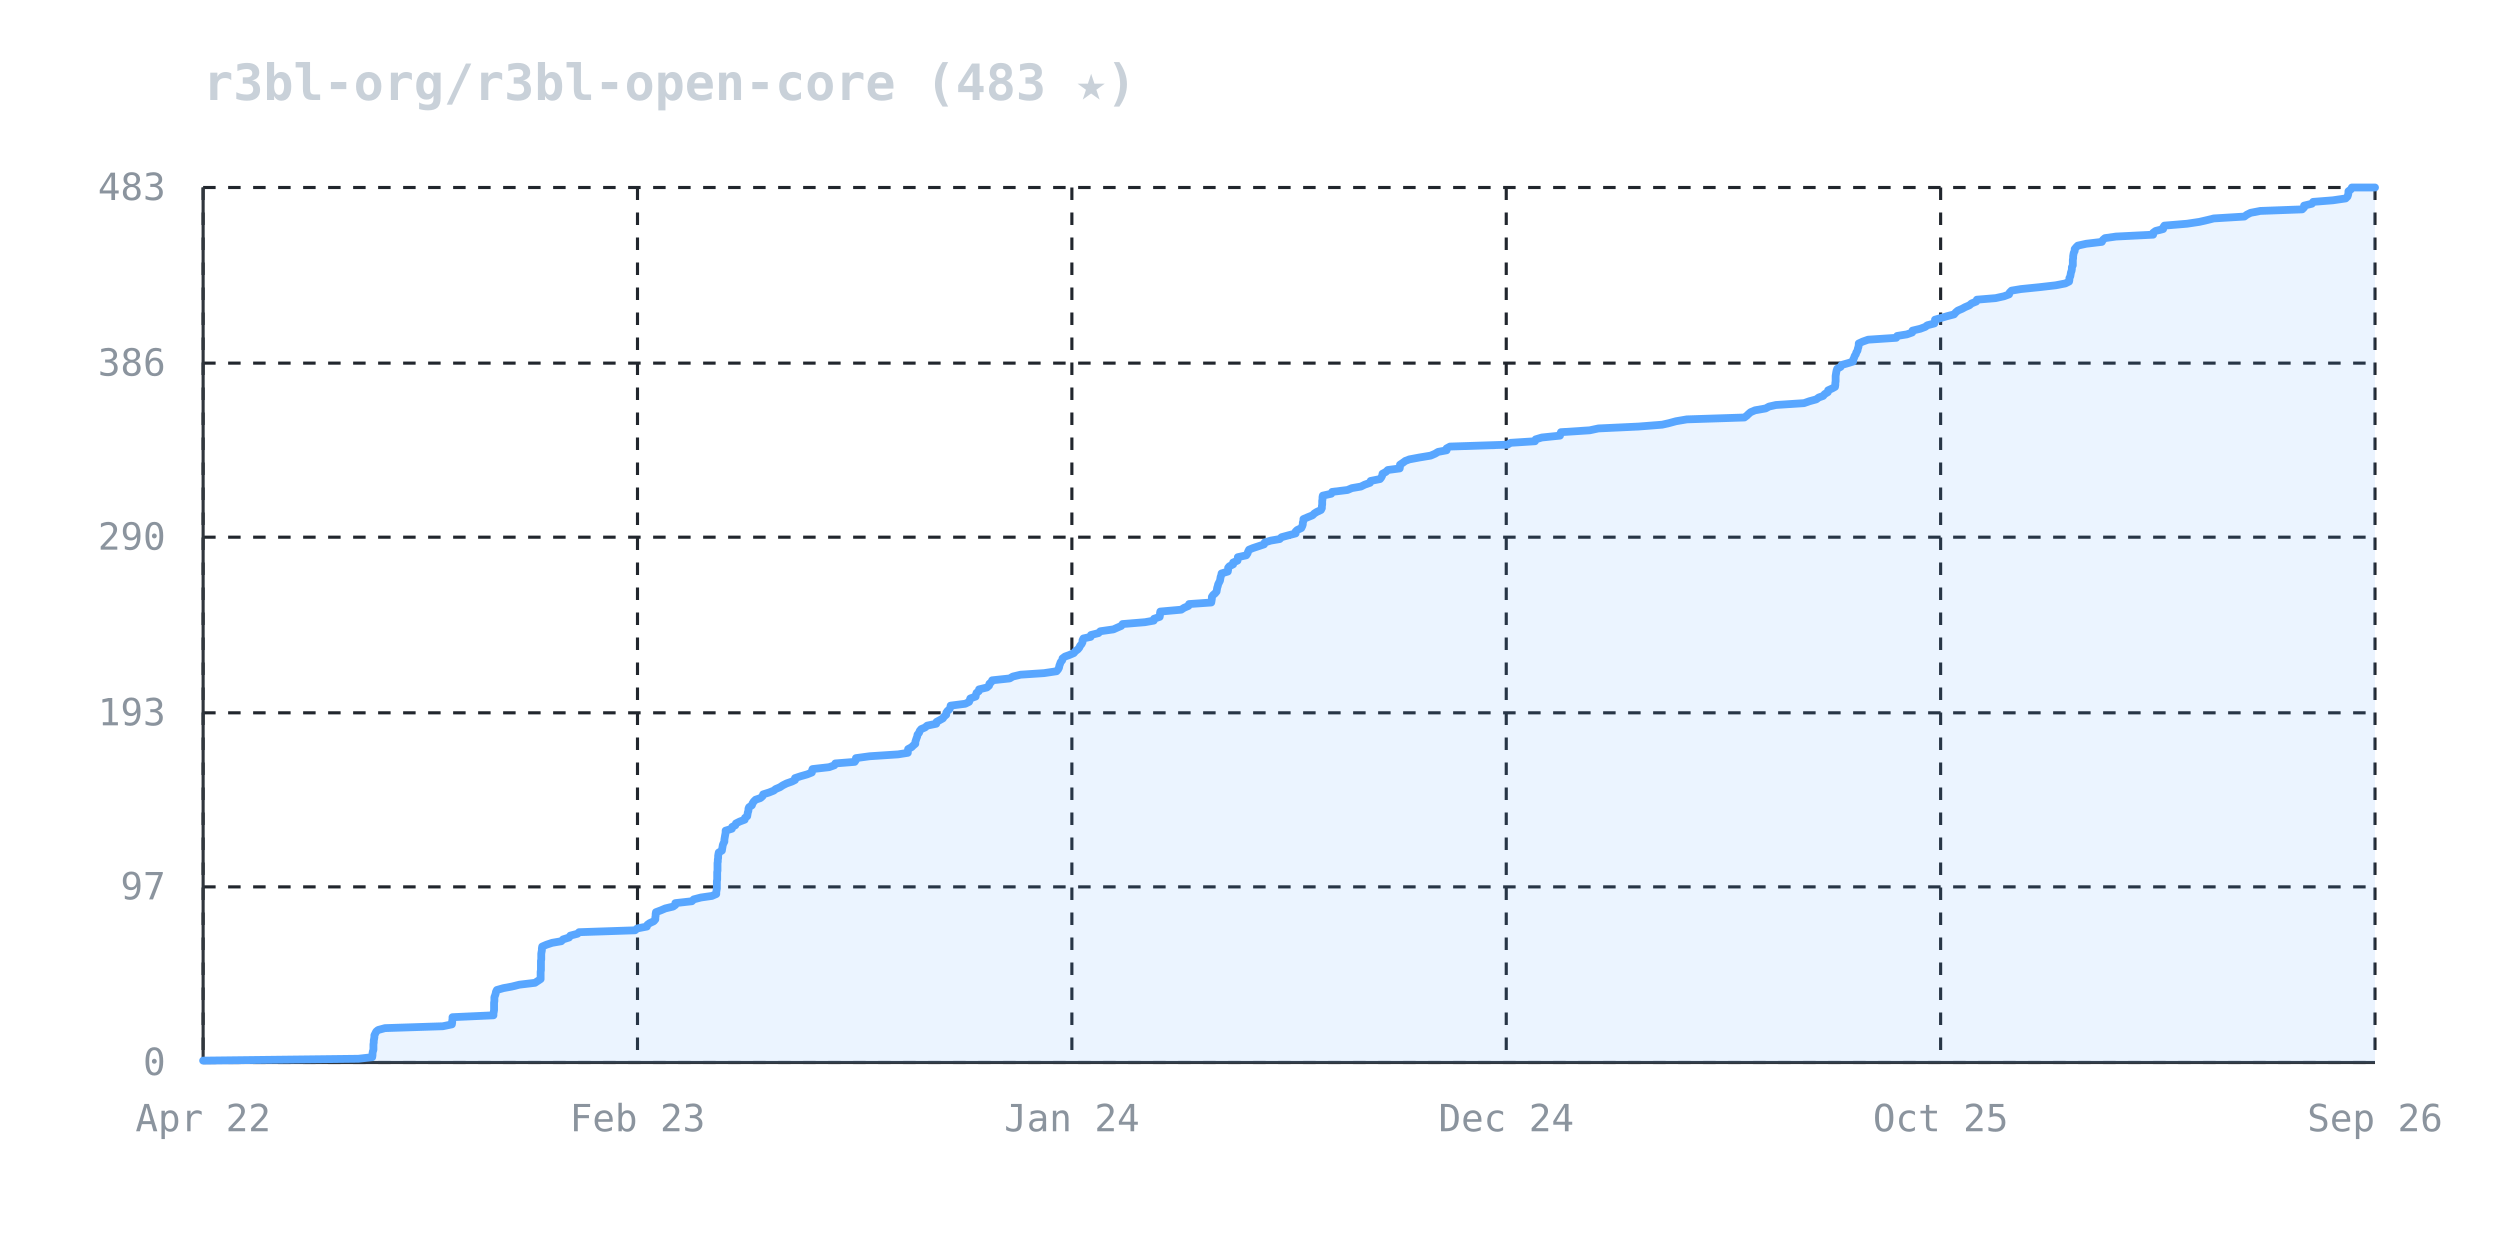
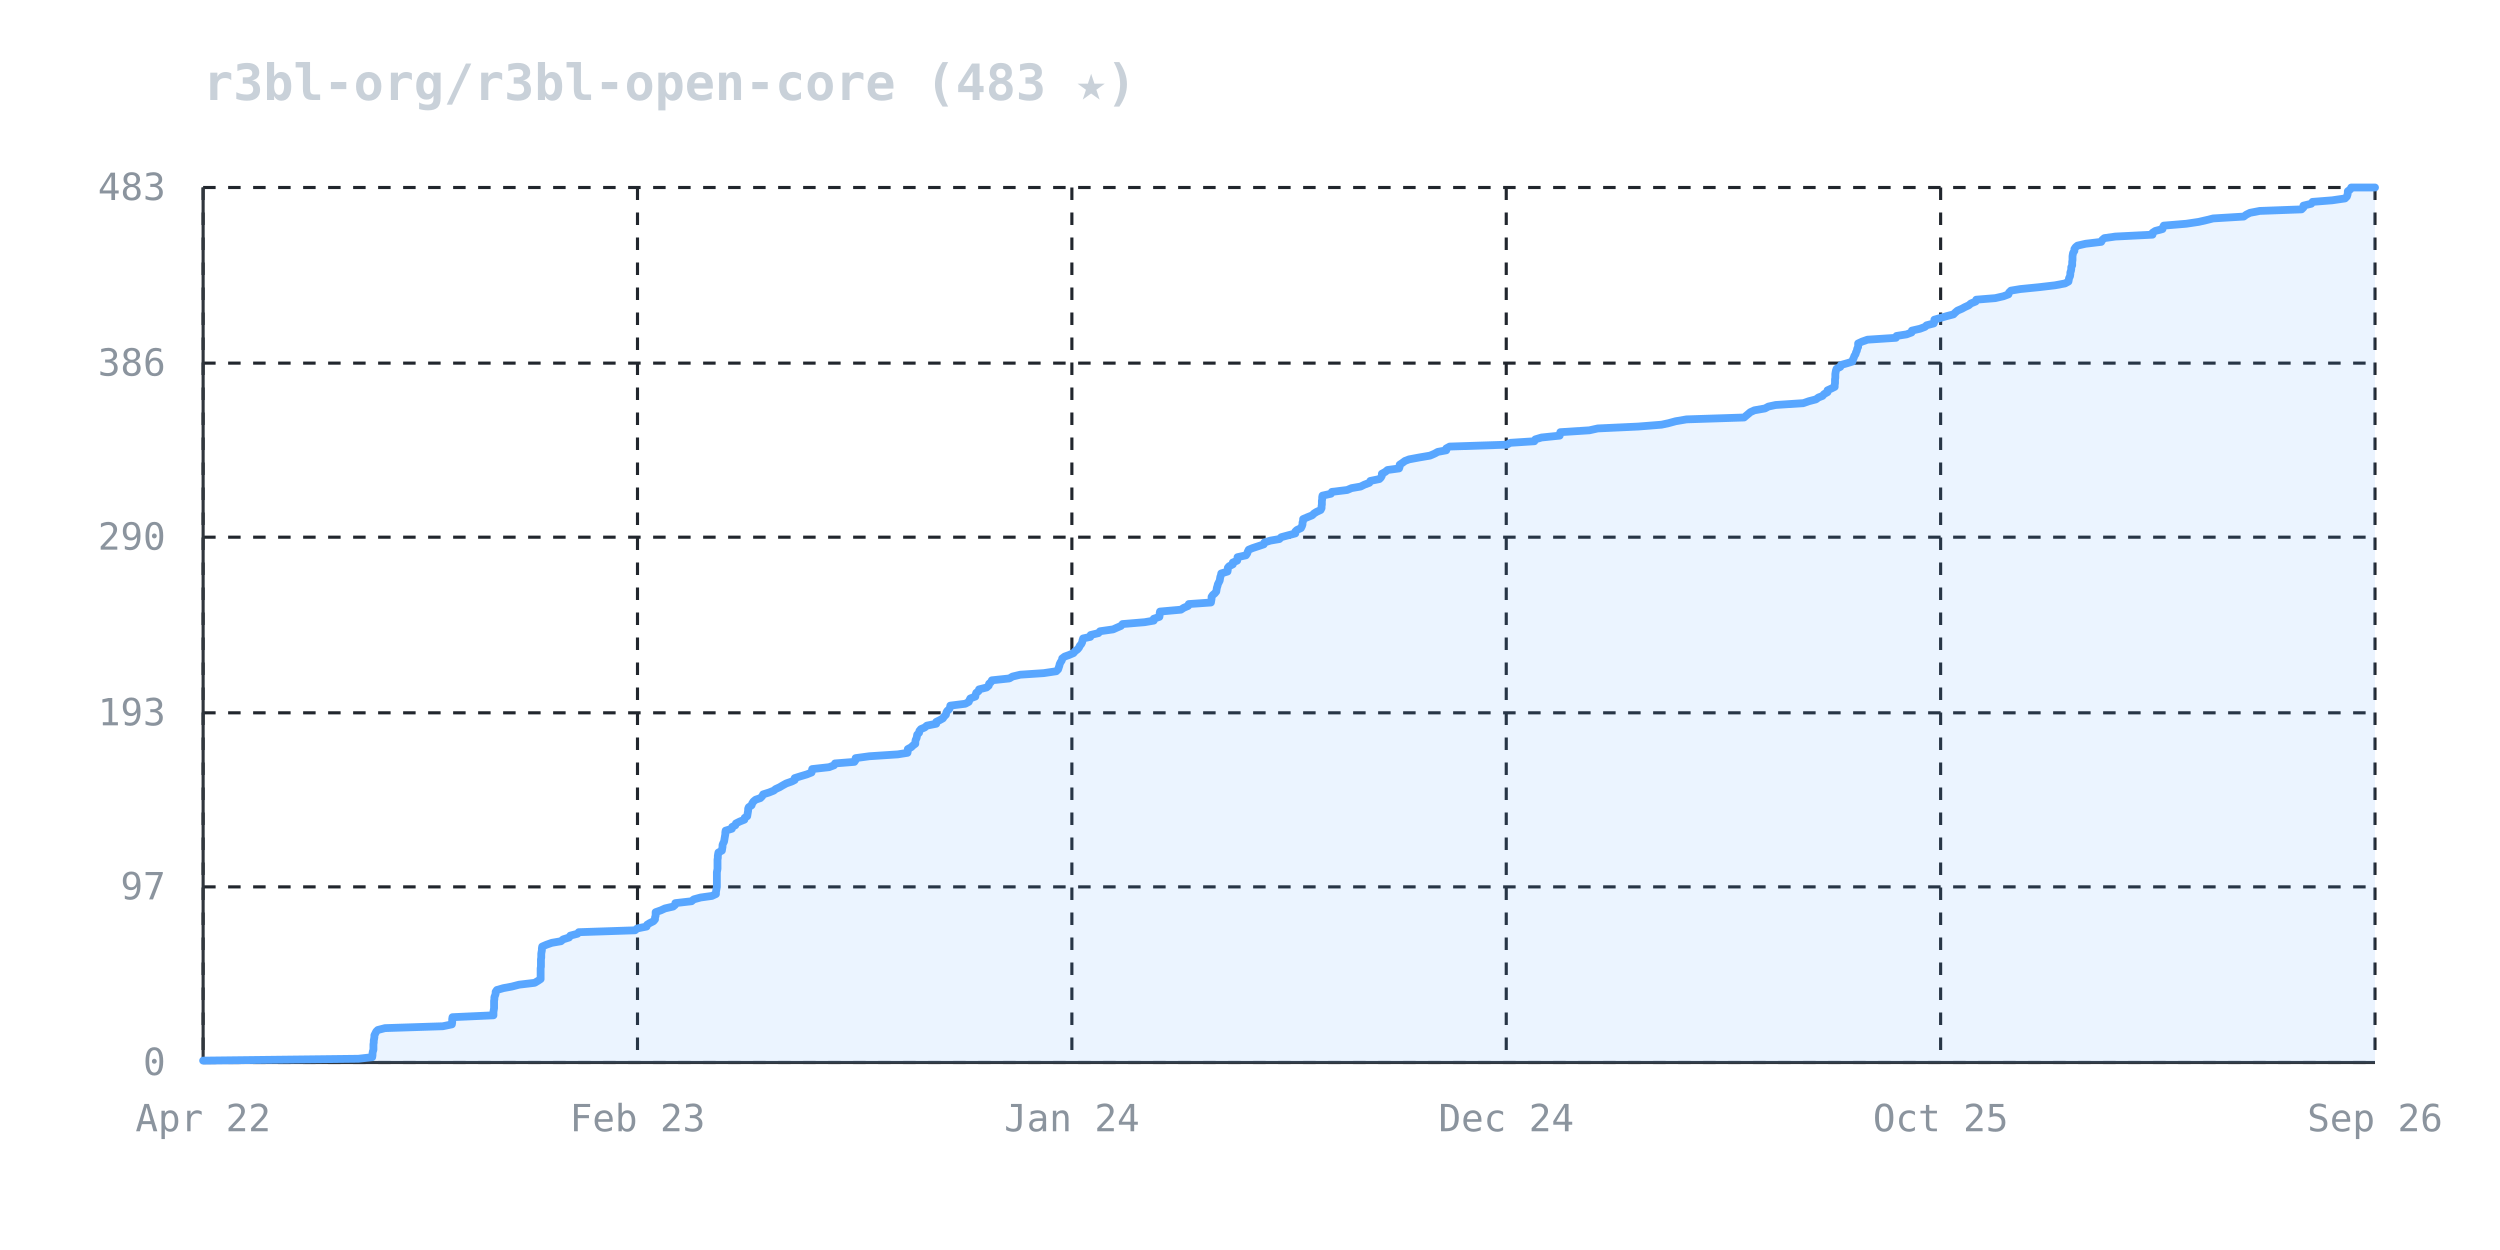
<svg xmlns="http://www.w3.org/2000/svg" viewBox="0 0 800 400" width="100%" height="100%" style="background-color: #0d1117; font-family: Iosevka, 'JetBrains Mono', 'Fira Code', 'Cascadia Code', ui-monospace, SFMono-Regular, Menlo, Monaco, Consolas, monospace;">
  <style>
    .title { fill: #c9d1d9; font-size: 16px; font-weight: 600; font-family: Iosevka, 'JetBrains Mono', 'Fira Code', 'Cascadia Code', ui-monospace, SFMono-Regular, Menlo, Monaco, Consolas, monospace; }
    .axis-line { stroke: #30363d; stroke-width: 1; }
    .line-path { fill: none; stroke: #58a6ff; stroke-width: 2.5; stroke-linejoin: round; stroke-linecap: round; }
    .area-path { fill: #58a6ff; fill-opacity: 0.12; }
  </style>
  <text x="65" y="32" class="title">r3bl-org/r3bl-open-core (483 ★)</text>
  <g id="grid">
    <line x1="65" y1="340.0" x2="760" y2="340.0" stroke="#21262d" stroke-dasharray="4,4" />
    <text x="53" y="344.0" fill="#8b949e" font-size="12" text-anchor="end" font-family="Iosevka, 'JetBrains Mono', 'Fira Code', 'Cascadia Code', ui-monospace, SFMono-Regular, Menlo, Monaco, Consolas, monospace">0</text>
    <line x1="65" y1="283.8" x2="760" y2="283.8" stroke="#21262d" stroke-dasharray="4,4" />
    <text x="53" y="287.8" fill="#8b949e" font-size="12" text-anchor="end" font-family="Iosevka, 'JetBrains Mono', 'Fira Code', 'Cascadia Code', ui-monospace, SFMono-Regular, Menlo, Monaco, Consolas, monospace">97</text>
    <line x1="65" y1="228.1" x2="760" y2="228.1" stroke="#21262d" stroke-dasharray="4,4" />
    <text x="53" y="232.1" fill="#8b949e" font-size="12" text-anchor="end" font-family="Iosevka, 'JetBrains Mono', 'Fira Code', 'Cascadia Code', ui-monospace, SFMono-Regular, Menlo, Monaco, Consolas, monospace">193</text>
    <line x1="65" y1="171.9" x2="760" y2="171.9" stroke="#21262d" stroke-dasharray="4,4" />
    <text x="53" y="175.9" fill="#8b949e" font-size="12" text-anchor="end" font-family="Iosevka, 'JetBrains Mono', 'Fira Code', 'Cascadia Code', ui-monospace, SFMono-Regular, Menlo, Monaco, Consolas, monospace">290</text>
    <line x1="65" y1="116.2" x2="760" y2="116.2" stroke="#21262d" stroke-dasharray="4,4" />
    <text x="53" y="120.2" fill="#8b949e" font-size="12" text-anchor="end" font-family="Iosevka, 'JetBrains Mono', 'Fira Code', 'Cascadia Code', ui-monospace, SFMono-Regular, Menlo, Monaco, Consolas, monospace">386</text>
    <line x1="65" y1="60.0" x2="760" y2="60.0" stroke="#21262d" stroke-dasharray="4,4" />
    <text x="53" y="64.0" fill="#8b949e" font-size="12" text-anchor="end" font-family="Iosevka, 'JetBrains Mono', 'Fira Code', 'Cascadia Code', ui-monospace, SFMono-Regular, Menlo, Monaco, Consolas, monospace">483</text>
    <line x1="65.0" y1="60" x2="65.0" y2="340" stroke="#21262d" stroke-dasharray="4,4" />
    <text x="65.0" y="362.0" fill="#8b949e" font-size="12" text-anchor="middle" font-family="Iosevka, 'JetBrains Mono', 'Fira Code', 'Cascadia Code', ui-monospace, SFMono-Regular, Menlo, Monaco, Consolas, monospace">Apr 22</text>
    <line x1="204.0" y1="60" x2="204.0" y2="340" stroke="#21262d" stroke-dasharray="4,4" />
    <text x="204.0" y="362.0" fill="#8b949e" font-size="12" text-anchor="middle" font-family="Iosevka, 'JetBrains Mono', 'Fira Code', 'Cascadia Code', ui-monospace, SFMono-Regular, Menlo, Monaco, Consolas, monospace">Feb 23</text>
    <line x1="343.0" y1="60" x2="343.0" y2="340" stroke="#21262d" stroke-dasharray="4,4" />
    <text x="343.0" y="362.0" fill="#8b949e" font-size="12" text-anchor="middle" font-family="Iosevka, 'JetBrains Mono', 'Fira Code', 'Cascadia Code', ui-monospace, SFMono-Regular, Menlo, Monaco, Consolas, monospace">Jan 24</text>
    <line x1="482.0" y1="60" x2="482.0" y2="340" stroke="#21262d" stroke-dasharray="4,4" />
    <text x="482.0" y="362.0" fill="#8b949e" font-size="12" text-anchor="middle" font-family="Iosevka, 'JetBrains Mono', 'Fira Code', 'Cascadia Code', ui-monospace, SFMono-Regular, Menlo, Monaco, Consolas, monospace">Dec 24</text>
    <line x1="621.0" y1="60" x2="621.0" y2="340" stroke="#21262d" stroke-dasharray="4,4" />
    <text x="621.0" y="362.0" fill="#8b949e" font-size="12" text-anchor="middle" font-family="Iosevka, 'JetBrains Mono', 'Fira Code', 'Cascadia Code', ui-monospace, SFMono-Regular, Menlo, Monaco, Consolas, monospace">Oct 25</text>
    <line x1="760.0" y1="60" x2="760.0" y2="340" stroke="#21262d" stroke-dasharray="4,4" />
    <text x="760.0" y="362.0" fill="#8b949e" font-size="12" text-anchor="middle" font-family="Iosevka, 'JetBrains Mono', 'Fira Code', 'Cascadia Code', ui-monospace, SFMono-Regular, Menlo, Monaco, Consolas, monospace">Sep 26</text>
  </g>
  <line x1="65" y1="340" x2="760" y2="340" class="axis-line" />
  <line x1="65" y1="60" x2="65" y2="340" class="axis-line" />
-   <polygon points="65.0,340.0 65.0,339.4 114.7,338.8 119.1,338.3 119.2,337.7 119.2,337.1 119.3,336.5 119.5,335.9 119.5,335.4 119.5,334.8 119.5,334.2 119.6,333.6 119.6,333.0 119.7,332.5 119.8,331.9 119.8,331.3 120.1,330.7 120.4,330.1 121.0,329.6 123.2,329.0 141.7,328.4 144.6,327.8 144.7,327.2 144.7,326.7 144.8,326.1 144.8,325.5 157.9,324.9 157.9,324.3 158.0,323.8 158.1,323.2 158.1,322.6 158.1,322.0 158.1,321.4 158.1,320.9 158.2,320.3 158.2,319.7 158.2,319.1 158.4,318.6 158.6,318.0 158.7,317.4 159.0,316.8 161.1,316.2 163.8,315.7 166.2,315.1 171.2,314.5 172.1,313.9 173.0,313.3 173.0,312.8 173.0,312.2 173.0,311.6 173.0,311.0 173.1,310.4 173.1,309.9 173.1,309.3 173.1,308.7 173.1,308.1 173.1,307.5 173.2,307.0 173.2,306.4 173.2,305.8 173.2,305.2 173.3,304.6 173.4,304.1 173.4,303.5 173.5,302.9 174.9,302.3 176.7,301.7 179.6,301.2 180.2,300.6 182.1,300.0 182.5,299.4 184.8,298.8 185.3,298.3 203.2,297.7 203.9,297.1 207.0,296.5 207.2,295.9 207.9,295.4 209.2,294.8 209.7,294.2 209.7,293.6 209.8,293.0 209.8,292.5 209.9,291.9 211.5,291.3 212.9,290.7 215.4,290.1 216.1,289.6 216.1,289.0 221.4,288.4 222.0,287.8 224.3,287.2 227.8,286.7 229.2,286.1 229.2,285.5 229.3,284.9 229.4,284.3 229.4,283.8 229.4,283.2 229.4,282.6 229.4,282.0 229.5,281.4 229.5,280.9 229.5,280.3 229.5,279.7 229.5,279.1 229.6,278.6 229.6,278.0 229.6,277.4 229.6,276.8 229.6,276.2 229.7,275.7 229.7,275.1 229.8,274.5 229.8,273.9 229.9,273.3 230.0,272.8 231.0,272.2 231.1,271.6 231.2,271.0 231.3,270.4 231.5,269.9 231.8,269.3 231.8,268.7 231.9,268.1 232.0,267.5 232.1,267.0 232.2,266.4 232.2,265.8 234.2,265.2 234.3,264.6 235.3,264.1 235.5,263.5 236.7,262.9 238.3,262.3 238.4,261.7 239.1,261.2 239.2,260.6 239.3,260.0 239.5,259.4 239.5,258.8 239.7,258.3 240.6,257.7 240.8,257.1 241.2,256.5 241.8,255.9 243.3,255.4 244.0,254.8 244.2,254.2 246.1,253.6 247.6,253.0 248.2,252.5 249.6,251.9 250.5,251.3 251.7,250.7 253.4,250.1 254.4,249.6 254.4,249.0 256.2,248.4 258.3,247.8 259.8,247.2 259.8,246.7 260.0,246.1 265.3,245.5 267.0,244.9 267.3,244.3 273.5,243.8 273.9,243.2 273.9,242.6 278.3,242.0 287.4,241.4 290.5,240.9 290.5,240.3 290.6,239.7 291.7,239.1 292.2,238.6 292.9,238.0 292.9,237.4 293.1,236.8 293.3,236.2 293.5,235.7 293.6,235.1 294.1,234.5 294.3,233.9 294.8,233.3 296.0,232.8 296.7,232.2 299.6,231.6 299.7,231.0 300.8,230.4 301.7,229.9 302.1,229.3 302.8,228.7 302.8,228.1 303.2,227.5 303.8,227.0 304.1,226.4 304.2,225.8 308.9,225.2 310.1,224.6 310.3,224.1 310.5,223.5 312.2,222.9 312.3,222.3 312.5,221.7 313.2,221.2 313.3,220.6 315.8,220.0 316.5,219.4 316.6,218.8 317.2,218.3 317.5,217.7 323.1,217.1 324.1,216.5 326.6,215.9 334.1,215.4 338.1,214.8 338.6,214.2 338.9,213.6 339.0,213.0 339.2,212.5 339.4,211.9 339.9,211.3 340.0,210.7 340.8,210.1 342.2,209.6 343.6,209.0 344.1,208.4 344.9,207.8 345.4,207.2 345.6,206.7 346.1,206.1 346.4,205.5 346.4,204.9 346.7,204.3 349.0,203.8 349.1,203.2 351.5,202.6 352.1,202.0 356.3,201.4 357.4,200.9 358.8,200.3 359.2,199.7 366.4,199.1 369.2,198.6 369.3,198.0 371.1,197.4 371.2,196.8 371.2,196.2 371.3,195.7 378.0,195.1 378.9,194.5 380.3,193.9 380.5,193.3 387.6,192.8 387.7,192.2 387.8,191.6 387.8,191.0 388.2,190.4 388.8,189.9 389.3,189.3 389.4,188.7 389.5,188.1 389.7,187.5 389.8,187.0 390.1,186.4 390.4,185.8 390.5,185.2 390.6,184.6 390.8,184.1 390.9,183.5 392.9,182.9 393.0,182.3 393.0,181.7 393.4,181.2 394.6,180.6 394.6,180.0 396.0,179.4 396.1,178.8 396.1,178.3 398.8,177.7 399.2,177.1 399.4,176.5 399.7,175.9 400.9,175.4 402.7,174.8 404.5,174.2 404.7,173.6 406.6,173.0 409.5,172.5 410.1,171.9 412.3,171.3 414.6,170.7 414.6,170.1 415.1,169.6 416.4,169.0 416.7,168.4 416.9,167.8 416.9,167.2 417.1,166.7 417.1,166.1 418.5,165.5 420.0,164.9 420.6,164.3 421.4,163.8 422.7,163.2 423.0,162.6 423.0,162.0 423.1,161.4 423.1,160.9 423.1,160.3 423.2,159.7 423.2,159.1 423.3,158.6 426.0,158.0 426.3,157.4 431.2,156.8 432.6,156.2 435.5,155.7 436.7,155.1 438.4,154.5 438.6,153.9 441.6,153.3 442.0,152.8 442.3,152.2 442.4,151.6 443.5,151.0 444.1,150.4 447.9,149.9 448.0,149.3 448.0,148.7 448.9,148.1 449.7,147.5 451.0,147.0 454.2,146.4 457.8,145.8 459.2,145.2 460.2,144.6 462.9,144.1 462.9,143.5 464.0,142.9 482.4,142.3 483.4,141.7 491.2,141.2 491.4,140.6 493.4,140.0 499.2,139.4 499.3,138.8 499.5,138.3 508.7,137.7 511.5,137.1 524.3,136.5 531.9,135.9 534.1,135.4 536.3,134.8 539.8,134.2 558.2,133.6 559.0,133.0 559.5,132.5 560.2,131.9 561.6,131.3 565.0,130.7 566.1,130.1 568.3,129.6 577.3,129.0 579.0,128.4 581.2,127.8 582.0,127.2 583.4,126.7 583.9,126.1 584.9,125.5 585.0,124.9 586.3,124.3 587.2,123.8 587.3,123.2 587.3,122.6 587.4,122.0 587.4,121.4 587.4,120.9 587.4,120.3 587.5,119.7 587.6,119.1 587.7,118.6 587.9,118.0 589.0,117.4 589.3,116.8 591.4,116.2 593.0,115.7 593.0,115.1 593.3,114.5 593.5,113.9 593.9,113.3 594.0,112.8 594.4,112.2 594.5,111.6 594.7,111.0 594.8,110.4 594.8,109.9 596.1,109.3 597.8,108.7 606.8,108.1 607.1,107.5 610.2,107.0 611.9,106.4 612.0,105.8 614.5,105.2 616.1,104.6 616.7,104.1 619.0,103.5 619.2,102.9 619.2,102.3 621.3,101.7 623.0,101.2 625.3,100.6 625.8,100.0 626.5,99.4 627.9,98.8 628.8,98.3 630.2,97.7 630.9,97.1 632.4,96.5 632.6,95.9 638.6,95.4 641.3,94.8 642.9,94.2 643.1,93.6 643.7,93.0 646.7,92.5 652.6,91.9 657.8,91.3 660.9,90.7 662.1,90.1 662.2,89.6 662.2,89.0 662.5,88.4 662.6,87.8 662.7,87.2 662.9,86.7 663.0,86.1 663.0,85.5 663.3,84.9 663.3,84.3 663.3,83.8 663.3,83.2 663.4,82.6 663.4,82.0 663.5,81.4 663.6,80.9 663.9,80.3 663.9,79.7 664.4,79.1 664.9,78.6 667.6,78.0 672.6,77.4 672.9,76.8 673.6,76.2 677.1,75.7 689.0,75.1 689.0,74.5 689.8,73.9 692.2,73.3 692.2,72.8 692.6,72.2 699.8,71.6 703.8,71.0 706.4,70.4 708.4,69.9 718.2,69.3 719.0,68.7 720.2,68.1 723.3,67.5 736.7,67.0 737.3,66.4 737.3,65.8 739.8,65.2 740.2,64.6 746.5,64.1 750.6,63.5 751.2,62.9 751.4,62.3 751.5,61.7 751.5,61.2 752.3,60.6 752.6,60.0 760.0,60.0 760.0,340.0" class="area-path" />
-   <polyline points="65.0,339.4 114.7,338.8 119.1,338.3 119.2,337.7 119.2,337.1 119.3,336.5 119.5,335.9 119.5,335.4 119.5,334.8 119.5,334.2 119.6,333.6 119.6,333.0 119.7,332.5 119.8,331.9 119.8,331.3 120.1,330.7 120.4,330.1 121.0,329.6 123.2,329.0 141.7,328.4 144.6,327.8 144.7,327.2 144.7,326.7 144.8,326.1 144.8,325.5 157.9,324.9 157.9,324.3 158.0,323.8 158.1,323.2 158.1,322.6 158.1,322.0 158.1,321.4 158.1,320.9 158.2,320.3 158.2,319.7 158.2,319.1 158.4,318.6 158.6,318.0 158.7,317.4 159.0,316.8 161.1,316.2 163.8,315.7 166.2,315.1 171.2,314.5 172.1,313.9 173.0,313.3 173.0,312.8 173.0,312.2 173.0,311.6 173.0,311.0 173.1,310.4 173.1,309.9 173.1,309.3 173.1,308.7 173.1,308.1 173.1,307.5 173.2,307.0 173.2,306.4 173.2,305.8 173.2,305.2 173.3,304.6 173.4,304.1 173.4,303.5 173.5,302.9 174.9,302.3 176.7,301.7 179.6,301.2 180.2,300.6 182.1,300.0 182.5,299.4 184.8,298.8 185.3,298.3 203.2,297.7 203.9,297.1 207.0,296.5 207.2,295.9 207.9,295.4 209.2,294.8 209.7,294.2 209.7,293.6 209.8,293.0 209.8,292.5 209.9,291.9 211.5,291.3 212.9,290.7 215.4,290.1 216.1,289.6 216.1,289.0 221.4,288.4 222.0,287.8 224.3,287.2 227.8,286.7 229.2,286.1 229.2,285.5 229.3,284.9 229.4,284.3 229.4,283.8 229.4,283.2 229.4,282.6 229.4,282.0 229.5,281.4 229.5,280.9 229.5,280.3 229.5,279.7 229.5,279.1 229.6,278.6 229.6,278.0 229.6,277.4 229.6,276.8 229.6,276.2 229.7,275.7 229.7,275.1 229.8,274.5 229.8,273.9 229.9,273.3 230.0,272.8 231.0,272.2 231.1,271.6 231.2,271.0 231.3,270.4 231.5,269.9 231.8,269.3 231.8,268.7 231.9,268.1 232.0,267.5 232.1,267.0 232.2,266.4 232.2,265.8 234.2,265.2 234.3,264.6 235.3,264.1 235.5,263.5 236.7,262.9 238.3,262.3 238.4,261.7 239.1,261.2 239.2,260.6 239.3,260.0 239.5,259.4 239.5,258.8 239.7,258.3 240.6,257.7 240.8,257.1 241.2,256.5 241.8,255.9 243.3,255.4 244.0,254.8 244.2,254.2 246.1,253.6 247.6,253.0 248.2,252.5 249.6,251.9 250.5,251.3 251.7,250.7 253.4,250.1 254.4,249.6 254.4,249.0 256.2,248.4 258.3,247.8 259.8,247.2 259.8,246.7 260.0,246.1 265.3,245.5 267.0,244.9 267.3,244.3 273.5,243.8 273.9,243.2 273.9,242.6 278.3,242.0 287.4,241.4 290.5,240.9 290.5,240.3 290.6,239.7 291.7,239.1 292.2,238.6 292.9,238.0 292.9,237.4 293.1,236.8 293.3,236.2 293.5,235.7 293.6,235.1 294.1,234.5 294.3,233.9 294.8,233.3 296.0,232.8 296.7,232.2 299.6,231.6 299.7,231.0 300.8,230.4 301.7,229.9 302.1,229.3 302.8,228.7 302.8,228.1 303.2,227.5 303.8,227.0 304.1,226.4 304.2,225.8 308.9,225.2 310.1,224.6 310.3,224.1 310.5,223.5 312.2,222.9 312.3,222.3 312.5,221.7 313.2,221.2 313.3,220.6 315.8,220.0 316.5,219.4 316.6,218.8 317.2,218.3 317.5,217.7 323.1,217.1 324.1,216.5 326.6,215.9 334.1,215.4 338.1,214.8 338.6,214.2 338.9,213.6 339.0,213.0 339.2,212.5 339.4,211.9 339.9,211.3 340.0,210.7 340.8,210.1 342.2,209.6 343.6,209.0 344.1,208.4 344.9,207.8 345.4,207.2 345.6,206.7 346.1,206.1 346.4,205.5 346.4,204.9 346.7,204.3 349.0,203.8 349.1,203.2 351.5,202.6 352.1,202.0 356.3,201.4 357.4,200.9 358.8,200.3 359.2,199.7 366.4,199.1 369.2,198.6 369.3,198.0 371.1,197.4 371.2,196.8 371.2,196.2 371.3,195.7 378.0,195.1 378.9,194.5 380.3,193.9 380.5,193.3 387.6,192.8 387.7,192.2 387.8,191.6 387.8,191.0 388.2,190.4 388.8,189.9 389.3,189.3 389.4,188.7 389.5,188.1 389.7,187.5 389.8,187.0 390.1,186.4 390.4,185.8 390.5,185.2 390.6,184.6 390.8,184.1 390.9,183.5 392.9,182.9 393.0,182.3 393.0,181.7 393.4,181.2 394.6,180.6 394.6,180.0 396.0,179.4 396.1,178.8 396.1,178.3 398.8,177.7 399.2,177.1 399.4,176.5 399.7,175.9 400.9,175.4 402.7,174.8 404.5,174.2 404.7,173.6 406.6,173.0 409.5,172.5 410.1,171.9 412.3,171.3 414.6,170.7 414.6,170.1 415.1,169.6 416.4,169.0 416.7,168.4 416.9,167.8 416.9,167.2 417.1,166.7 417.1,166.1 418.5,165.5 420.0,164.9 420.6,164.3 421.4,163.8 422.7,163.2 423.0,162.6 423.0,162.0 423.1,161.4 423.1,160.9 423.1,160.3 423.2,159.7 423.2,159.1 423.3,158.6 426.0,158.0 426.3,157.4 431.2,156.8 432.6,156.2 435.5,155.7 436.7,155.1 438.4,154.5 438.6,153.9 441.6,153.3 442.0,152.8 442.3,152.2 442.4,151.6 443.5,151.0 444.1,150.4 447.9,149.9 448.0,149.3 448.0,148.7 448.9,148.1 449.7,147.5 451.0,147.0 454.2,146.4 457.8,145.8 459.2,145.2 460.2,144.6 462.9,144.1 462.9,143.5 464.0,142.9 482.4,142.3 483.4,141.7 491.2,141.2 491.4,140.6 493.4,140.0 499.2,139.4 499.3,138.8 499.5,138.3 508.7,137.7 511.5,137.1 524.3,136.5 531.9,135.9 534.1,135.4 536.3,134.8 539.8,134.2 558.2,133.6 559.0,133.0 559.5,132.5 560.2,131.9 561.6,131.3 565.0,130.7 566.1,130.1 568.3,129.6 577.3,129.0 579.0,128.4 581.2,127.8 582.0,127.2 583.4,126.7 583.9,126.1 584.9,125.5 585.0,124.9 586.3,124.3 587.2,123.8 587.3,123.2 587.3,122.6 587.4,122.0 587.4,121.4 587.4,120.9 587.4,120.3 587.5,119.7 587.6,119.1 587.7,118.6 587.9,118.0 589.0,117.4 589.3,116.8 591.4,116.2 593.0,115.7 593.0,115.1 593.3,114.5 593.5,113.9 593.9,113.3 594.0,112.8 594.4,112.2 594.5,111.6 594.7,111.0 594.8,110.4 594.8,109.9 596.1,109.3 597.8,108.7 606.8,108.1 607.1,107.5 610.2,107.0 611.9,106.4 612.0,105.8 614.5,105.2 616.1,104.6 616.7,104.1 619.0,103.5 619.2,102.9 619.2,102.3 621.3,101.7 623.0,101.2 625.3,100.6 625.8,100.0 626.5,99.4 627.9,98.8 628.8,98.3 630.2,97.7 630.9,97.1 632.4,96.5 632.6,95.9 638.6,95.4 641.3,94.8 642.9,94.2 643.1,93.6 643.7,93.0 646.7,92.5 652.6,91.9 657.8,91.3 660.9,90.7 662.1,90.1 662.2,89.6 662.2,89.0 662.5,88.4 662.6,87.8 662.7,87.2 662.9,86.7 663.0,86.1 663.0,85.5 663.3,84.9 663.3,84.3 663.3,83.8 663.3,83.2 663.4,82.6 663.4,82.0 663.5,81.4 663.6,80.9 663.9,80.3 663.9,79.7 664.4,79.1 664.9,78.6 667.6,78.0 672.6,77.4 672.9,76.8 673.6,76.2 677.1,75.7 689.0,75.1 689.0,74.5 689.8,73.9 692.2,73.3 692.2,72.8 692.6,72.2 699.8,71.6 703.8,71.0 706.4,70.4 708.4,69.9 718.2,69.3 719.0,68.7 720.2,68.1 723.3,67.5 736.7,67.0 737.3,66.4 737.3,65.8 739.8,65.2 740.2,64.6 746.5,64.1 750.6,63.5 751.2,62.9 751.4,62.3 751.5,61.7 751.5,61.2 752.3,60.6 752.6,60.0 760.0,60.0" class="line-path" />
+   <polygon points="65.0,340.0 65.0,339.4 114.7,338.8 119.1,338.3 119.2,337.7 119.2,337.1 119.3,336.5 119.5,335.9 119.5,335.4 119.5,334.8 119.5,334.2 119.6,333.6 119.6,333.0 119.7,332.5 119.8,331.9 119.8,331.3 120.1,330.7 120.4,330.1 120.9,329.6 123.2,329.0 141.7,328.4 144.6,327.8 144.7,327.2 144.7,326.7 144.7,326.1 144.8,325.5 157.9,324.9 157.9,324.3 157.9,323.8 158.0,323.2 158.1,322.6 158.1,322.0 158.1,321.4 158.1,320.9 158.1,320.3 158.2,319.7 158.2,319.1 158.4,318.6 158.6,318.0 158.6,317.4 159.0,316.8 161.1,316.2 163.8,315.7 166.1,315.1 171.1,314.5 172.1,313.9 173.0,313.3 173.0,312.8 173.0,312.2 173.0,311.6 173.0,311.0 173.0,310.4 173.0,309.9 173.1,309.3 173.1,308.7 173.1,308.1 173.1,307.5 173.1,307.0 173.2,306.4 173.2,305.8 173.2,305.2 173.3,304.6 173.4,304.1 173.4,303.5 173.5,302.9 174.9,302.3 176.6,301.7 179.5,301.2 180.2,300.6 182.1,300.0 182.5,299.4 184.8,298.8 185.2,298.3 203.2,297.7 203.9,297.1 206.9,296.5 207.1,295.9 207.9,295.4 209.1,294.8 209.6,294.2 209.6,293.6 209.8,293.0 209.8,292.5 209.8,291.9 211.5,291.3 212.8,290.7 215.4,290.1 216.0,289.6 216.1,289.0 221.3,288.4 222.0,287.8 224.2,287.2 227.8,286.7 229.1,286.1 229.1,285.5 229.2,284.9 229.3,284.3 229.4,283.8 229.4,283.2 229.4,282.6 229.4,282.0 229.4,281.4 229.4,280.9 229.4,280.3 229.4,279.7 229.4,279.1 229.5,278.6 229.6,278.0 229.6,277.4 229.6,276.8 229.6,276.2 229.6,275.7 229.6,275.1 229.7,274.5 229.7,273.9 229.8,273.3 229.9,272.8 231.0,272.2 231.1,271.6 231.2,271.0 231.2,270.4 231.4,269.9 231.7,269.3 231.8,268.7 231.9,268.1 232.0,267.5 232.1,267.0 232.1,266.4 232.2,265.8 234.2,265.2 234.3,264.6 235.3,264.1 235.5,263.5 236.7,262.9 238.2,262.3 238.3,261.7 239.1,261.2 239.2,260.6 239.3,260.0 239.4,259.4 239.4,258.8 239.6,258.3 240.5,257.7 240.7,257.1 241.1,256.5 241.8,255.9 243.3,255.4 243.9,254.8 244.2,254.2 246.1,253.6 247.6,253.0 248.2,252.5 249.5,251.9 250.5,251.3 251.6,250.7 253.3,250.1 254.3,249.6 254.3,249.0 256.2,248.4 258.2,247.8 259.7,247.2 259.8,246.7 259.9,246.1 265.3,245.5 266.9,244.9 267.2,244.3 273.4,243.8 273.8,243.2 273.8,242.6 278.2,242.0 287.3,241.4 290.4,240.9 290.5,240.3 290.5,239.7 291.6,239.1 292.1,238.6 292.9,238.0 292.9,237.4 293.0,236.8 293.3,236.2 293.4,235.7 293.5,235.1 294.1,234.5 294.2,233.9 294.7,233.3 295.9,232.8 296.6,232.2 299.6,231.6 299.6,231.0 300.8,230.4 301.7,229.9 302.1,229.3 302.7,228.7 302.8,228.1 303.1,227.5 303.7,227.0 304.0,226.4 304.1,225.8 308.9,225.2 310.0,224.6 310.2,224.1 310.5,223.5 312.1,222.9 312.2,222.3 312.4,221.7 313.1,221.2 313.3,220.6 315.7,220.0 316.4,219.4 316.5,218.8 317.1,218.3 317.4,217.7 323.0,217.1 324.0,216.5 326.5,215.9 334.0,215.4 338.0,214.8 338.6,214.2 338.8,213.6 339.0,213.0 339.1,212.5 339.4,211.9 339.8,211.3 339.9,210.7 340.7,210.1 342.1,209.6 343.5,209.0 344.0,208.4 344.8,207.8 345.3,207.2 345.5,206.7 346.0,206.1 346.3,205.5 346.4,204.9 346.6,204.3 348.9,203.8 349.0,203.2 351.5,202.6 352.0,202.0 356.2,201.4 357.3,200.9 358.7,200.3 359.2,199.7 366.3,199.1 369.2,198.6 369.2,198.0 371.0,197.4 371.1,196.8 371.1,196.2 371.2,195.7 377.9,195.1 378.8,194.5 380.2,193.9 380.4,193.3 387.5,192.8 387.6,192.2 387.7,191.6 387.7,191.0 388.1,190.4 388.7,189.9 389.2,189.3 389.3,188.7 389.4,188.1 389.6,187.5 389.7,187.0 390.0,186.4 390.3,185.8 390.4,185.2 390.5,184.6 390.7,184.1 390.8,183.5 392.8,182.9 392.9,182.3 392.9,181.7 393.3,181.2 394.5,180.6 394.5,180.0 395.9,179.4 396.0,178.8 396.0,178.3 398.7,177.7 399.1,177.1 399.3,176.5 399.6,175.9 400.8,175.4 402.6,174.8 404.4,174.2 404.6,173.6 406.5,173.0 409.4,172.5 410.0,171.9 412.2,171.3 414.5,170.7 414.5,170.1 415.0,169.6 416.3,169.0 416.6,168.4 416.8,167.8 416.8,167.2 417.0,166.7 417.0,166.1 418.4,165.5 419.9,164.9 420.5,164.3 421.3,163.8 422.6,163.2 422.9,162.6 422.9,162.0 423.0,161.4 423.0,160.9 423.0,160.3 423.1,159.7 423.1,159.1 423.2,158.6 425.9,158.0 426.2,157.4 431.1,156.8 432.5,156.2 435.4,155.7 436.6,155.1 438.2,154.5 438.5,153.9 441.4,153.3 441.9,152.8 442.2,152.2 442.2,151.6 443.3,151.0 444.0,150.4 447.7,149.9 447.9,149.3 447.9,148.7 448.8,148.1 449.6,147.5 450.9,147.0 454.1,146.4 457.6,145.8 459.0,145.2 460.1,144.6 462.8,144.1 462.8,143.5 463.9,142.9 482.2,142.3 483.3,141.7 491.0,141.2 491.3,140.6 493.3,140.0 499.1,139.4 499.2,138.8 499.3,138.3 508.6,137.7 511.3,137.1 524.2,136.5 531.7,135.9 534.0,135.4 536.2,134.8 539.7,134.2 558.1,133.6 558.8,133.0 559.4,132.5 560.1,131.9 561.4,131.3 564.8,130.7 565.9,130.1 568.2,129.6 577.1,129.0 578.8,128.4 581.1,127.8 581.9,127.2 583.2,126.7 583.7,126.1 584.8,125.5 584.8,124.9 586.1,124.3 587.1,123.8 587.1,123.2 587.2,122.6 587.2,122.0 587.2,121.4 587.3,120.9 587.3,120.3 587.3,119.7 587.4,119.1 587.5,118.6 587.7,118.0 588.9,117.4 589.1,116.8 591.2,116.2 592.8,115.7 592.9,115.1 593.2,114.5 593.4,113.9 593.8,113.3 593.9,112.8 594.2,112.2 594.3,111.6 594.6,111.0 594.6,110.4 594.6,109.9 595.9,109.3 597.6,108.7 606.7,108.1 606.9,107.5 610.1,107.0 611.7,106.4 611.8,105.8 614.4,105.2 616.0,104.6 616.5,104.1 618.8,103.5 619.0,102.9 619.0,102.3 621.1,101.7 622.8,101.2 625.1,100.6 625.7,100.0 626.4,99.4 627.8,98.8 628.7,98.3 630.0,97.7 630.7,97.1 632.2,96.5 632.4,95.9 638.5,95.4 641.1,94.8 642.7,94.2 642.9,93.6 643.5,93.0 646.5,92.5 652.5,91.9 657.6,91.3 660.8,90.7 661.9,90.1 662.0,89.6 662.1,89.0 662.4,88.4 662.5,87.8 662.5,87.2 662.7,86.7 662.8,86.1 662.8,85.5 663.1,84.9 663.1,84.3 663.1,83.8 663.2,83.2 663.2,82.6 663.2,82.0 663.3,81.4 663.4,80.9 663.8,80.3 663.8,79.7 664.2,79.1 664.8,78.6 667.4,78.0 672.4,77.4 672.7,76.8 673.4,76.2 676.9,75.7 688.8,75.1 688.8,74.5 689.7,73.9 692.0,73.3 692.1,72.8 692.4,72.2 699.6,71.6 703.6,71.0 706.2,70.4 708.2,69.9 718.0,69.3 718.8,68.7 720.0,68.1 723.1,67.5 736.5,67.0 737.1,66.4 737.1,65.8 739.6,65.2 740.0,64.6 746.3,64.1 750.4,63.5 751.0,62.9 751.2,62.3 751.3,61.7 751.3,61.2 752.1,60.6 752.4,60.0 760.0,60.0 760.0,340.0" class="area-path" />
+   <polyline points="65.0,339.4 114.7,338.8 119.1,338.3 119.2,337.7 119.2,337.1 119.3,336.5 119.5,335.9 119.5,335.4 119.5,334.8 119.5,334.2 119.6,333.6 119.6,333.0 119.7,332.5 119.8,331.9 119.8,331.3 120.1,330.7 120.4,330.1 120.9,329.6 123.2,329.0 141.7,328.4 144.6,327.8 144.7,327.2 144.7,326.7 144.7,326.1 144.8,325.5 157.9,324.9 157.9,324.3 157.9,323.8 158.0,323.2 158.1,322.6 158.1,322.0 158.1,321.4 158.1,320.9 158.1,320.3 158.2,319.7 158.2,319.1 158.4,318.6 158.6,318.0 158.6,317.4 159.0,316.8 161.1,316.2 163.8,315.7 166.1,315.1 171.1,314.5 172.1,313.9 173.0,313.3 173.0,312.8 173.0,312.2 173.0,311.6 173.0,311.0 173.0,310.4 173.0,309.9 173.1,309.3 173.1,308.7 173.1,308.1 173.1,307.5 173.1,307.0 173.2,306.4 173.2,305.8 173.2,305.2 173.3,304.6 173.4,304.1 173.4,303.5 173.5,302.9 174.9,302.3 176.6,301.7 179.5,301.2 180.2,300.6 182.1,300.0 182.5,299.4 184.8,298.8 185.2,298.3 203.2,297.7 203.9,297.1 206.9,296.5 207.1,295.9 207.9,295.4 209.1,294.8 209.6,294.2 209.6,293.6 209.8,293.0 209.8,292.5 209.8,291.9 211.5,291.3 212.8,290.7 215.4,290.1 216.0,289.6 216.1,289.0 221.3,288.4 222.0,287.8 224.2,287.2 227.8,286.7 229.1,286.1 229.1,285.5 229.2,284.9 229.3,284.3 229.4,283.8 229.4,283.2 229.4,282.6 229.4,282.0 229.4,281.4 229.4,280.9 229.4,280.3 229.4,279.7 229.4,279.1 229.5,278.6 229.6,278.0 229.6,277.4 229.6,276.8 229.6,276.2 229.6,275.7 229.6,275.1 229.7,274.5 229.7,273.9 229.8,273.3 229.9,272.8 231.0,272.2 231.1,271.6 231.2,271.0 231.2,270.4 231.4,269.9 231.7,269.3 231.8,268.7 231.9,268.1 232.0,267.5 232.1,267.0 232.1,266.4 232.2,265.8 234.2,265.2 234.3,264.6 235.3,264.1 235.5,263.5 236.7,262.9 238.2,262.3 238.3,261.7 239.1,261.2 239.2,260.6 239.3,260.0 239.4,259.4 239.4,258.8 239.6,258.3 240.5,257.7 240.7,257.1 241.1,256.5 241.8,255.9 243.3,255.4 243.9,254.8 244.2,254.2 246.1,253.6 247.6,253.0 248.2,252.5 249.5,251.9 250.5,251.3 251.6,250.7 253.3,250.1 254.3,249.6 254.3,249.0 256.2,248.4 258.2,247.8 259.7,247.2 259.8,246.7 259.9,246.1 265.3,245.5 266.9,244.9 267.2,244.3 273.4,243.8 273.8,243.2 273.8,242.6 278.2,242.0 287.3,241.4 290.4,240.9 290.5,240.3 290.5,239.7 291.6,239.1 292.1,238.6 292.9,238.0 292.9,237.4 293.0,236.8 293.3,236.2 293.4,235.7 293.5,235.1 294.1,234.5 294.2,233.9 294.7,233.3 295.9,232.8 296.6,232.2 299.6,231.6 299.6,231.0 300.8,230.4 301.7,229.9 302.1,229.3 302.7,228.7 302.8,228.1 303.1,227.5 303.7,227.0 304.0,226.4 304.1,225.8 308.9,225.2 310.0,224.6 310.2,224.1 310.5,223.5 312.1,222.9 312.2,222.3 312.4,221.7 313.1,221.2 313.3,220.6 315.7,220.0 316.4,219.4 316.5,218.8 317.1,218.3 317.4,217.7 323.0,217.1 324.0,216.5 326.5,215.9 334.0,215.4 338.0,214.8 338.6,214.2 338.8,213.6 339.0,213.0 339.1,212.5 339.4,211.9 339.8,211.3 339.9,210.7 340.7,210.1 342.1,209.6 343.5,209.0 344.0,208.4 344.8,207.8 345.3,207.2 345.5,206.7 346.0,206.1 346.3,205.5 346.4,204.9 346.6,204.3 348.9,203.8 349.0,203.2 351.5,202.6 352.0,202.0 356.2,201.4 357.3,200.9 358.7,200.3 359.2,199.7 366.3,199.1 369.2,198.6 369.2,198.0 371.0,197.4 371.1,196.8 371.1,196.2 371.2,195.7 377.9,195.1 378.8,194.5 380.2,193.9 380.4,193.3 387.5,192.8 387.6,192.2 387.7,191.6 387.7,191.0 388.1,190.4 388.7,189.9 389.2,189.3 389.3,188.7 389.4,188.1 389.6,187.5 389.7,187.0 390.0,186.4 390.3,185.8 390.4,185.2 390.5,184.6 390.7,184.1 390.8,183.5 392.8,182.9 392.9,182.3 392.9,181.7 393.3,181.2 394.5,180.6 394.5,180.0 395.9,179.4 396.0,178.8 396.0,178.3 398.7,177.7 399.1,177.1 399.3,176.5 399.6,175.9 400.8,175.4 402.6,174.8 404.4,174.2 404.6,173.6 406.5,173.0 409.4,172.5 410.0,171.9 412.2,171.3 414.5,170.7 414.5,170.1 415.0,169.6 416.3,169.0 416.6,168.4 416.8,167.8 416.8,167.2 417.0,166.7 417.0,166.1 418.4,165.5 419.9,164.9 420.5,164.3 421.3,163.8 422.6,163.2 422.9,162.6 422.9,162.0 423.0,161.4 423.0,160.9 423.0,160.3 423.1,159.7 423.1,159.1 423.2,158.6 425.9,158.0 426.2,157.4 431.1,156.8 432.5,156.2 435.4,155.7 436.6,155.1 438.2,154.5 438.5,153.9 441.4,153.3 441.9,152.8 442.2,152.2 442.2,151.6 443.3,151.0 444.0,150.4 447.7,149.9 447.9,149.3 447.9,148.7 448.8,148.1 449.6,147.5 450.9,147.0 454.1,146.4 457.6,145.8 459.0,145.2 460.1,144.6 462.8,144.1 462.8,143.5 463.9,142.9 482.2,142.3 483.3,141.7 491.0,141.2 491.3,140.6 493.3,140.0 499.1,139.4 499.2,138.8 499.3,138.3 508.6,137.7 511.3,137.1 524.2,136.5 531.7,135.9 534.0,135.4 536.2,134.8 539.7,134.2 558.1,133.6 558.8,133.0 559.4,132.5 560.1,131.9 561.4,131.3 564.8,130.7 565.9,130.1 568.2,129.6 577.1,129.0 578.8,128.4 581.1,127.8 581.9,127.2 583.2,126.7 583.7,126.1 584.8,125.5 584.8,124.9 586.1,124.3 587.1,123.8 587.1,123.2 587.2,122.6 587.2,122.0 587.2,121.4 587.3,120.9 587.3,120.3 587.3,119.7 587.4,119.1 587.5,118.6 587.7,118.0 588.9,117.4 589.1,116.8 591.2,116.2 592.8,115.7 592.9,115.1 593.2,114.5 593.4,113.9 593.8,113.3 593.9,112.8 594.2,112.2 594.3,111.6 594.6,111.0 594.6,110.4 594.6,109.9 595.9,109.3 597.6,108.7 606.7,108.1 606.9,107.5 610.1,107.0 611.7,106.4 611.8,105.8 614.4,105.2 616.0,104.6 616.5,104.1 618.8,103.5 619.0,102.9 619.0,102.3 621.1,101.7 622.8,101.2 625.1,100.6 625.7,100.0 626.4,99.4 627.8,98.8 628.7,98.3 630.0,97.7 630.7,97.1 632.2,96.5 632.4,95.9 638.5,95.4 641.1,94.8 642.7,94.2 642.9,93.6 643.5,93.0 646.5,92.5 652.5,91.9 657.6,91.3 660.8,90.7 661.9,90.1 662.0,89.6 662.1,89.0 662.4,88.4 662.5,87.8 662.5,87.2 662.7,86.7 662.8,86.1 662.8,85.5 663.1,84.9 663.1,84.3 663.1,83.8 663.2,83.2 663.2,82.6 663.2,82.0 663.3,81.4 663.4,80.9 663.8,80.3 663.8,79.7 664.2,79.1 664.8,78.6 667.4,78.0 672.4,77.4 672.7,76.8 673.4,76.2 676.9,75.7 688.8,75.1 688.8,74.5 689.7,73.9 692.0,73.3 692.1,72.8 692.4,72.2 699.6,71.6 703.6,71.0 706.2,70.4 708.2,69.9 718.0,69.3 718.8,68.7 720.0,68.1 723.1,67.5 736.5,67.0 737.1,66.4 737.1,65.8 739.6,65.2 740.0,64.6 746.3,64.1 750.4,63.5 751.0,62.9 751.2,62.3 751.3,61.7 751.3,61.2 752.1,60.6 752.4,60.0 760.0,60.0" class="line-path" />
</svg>
